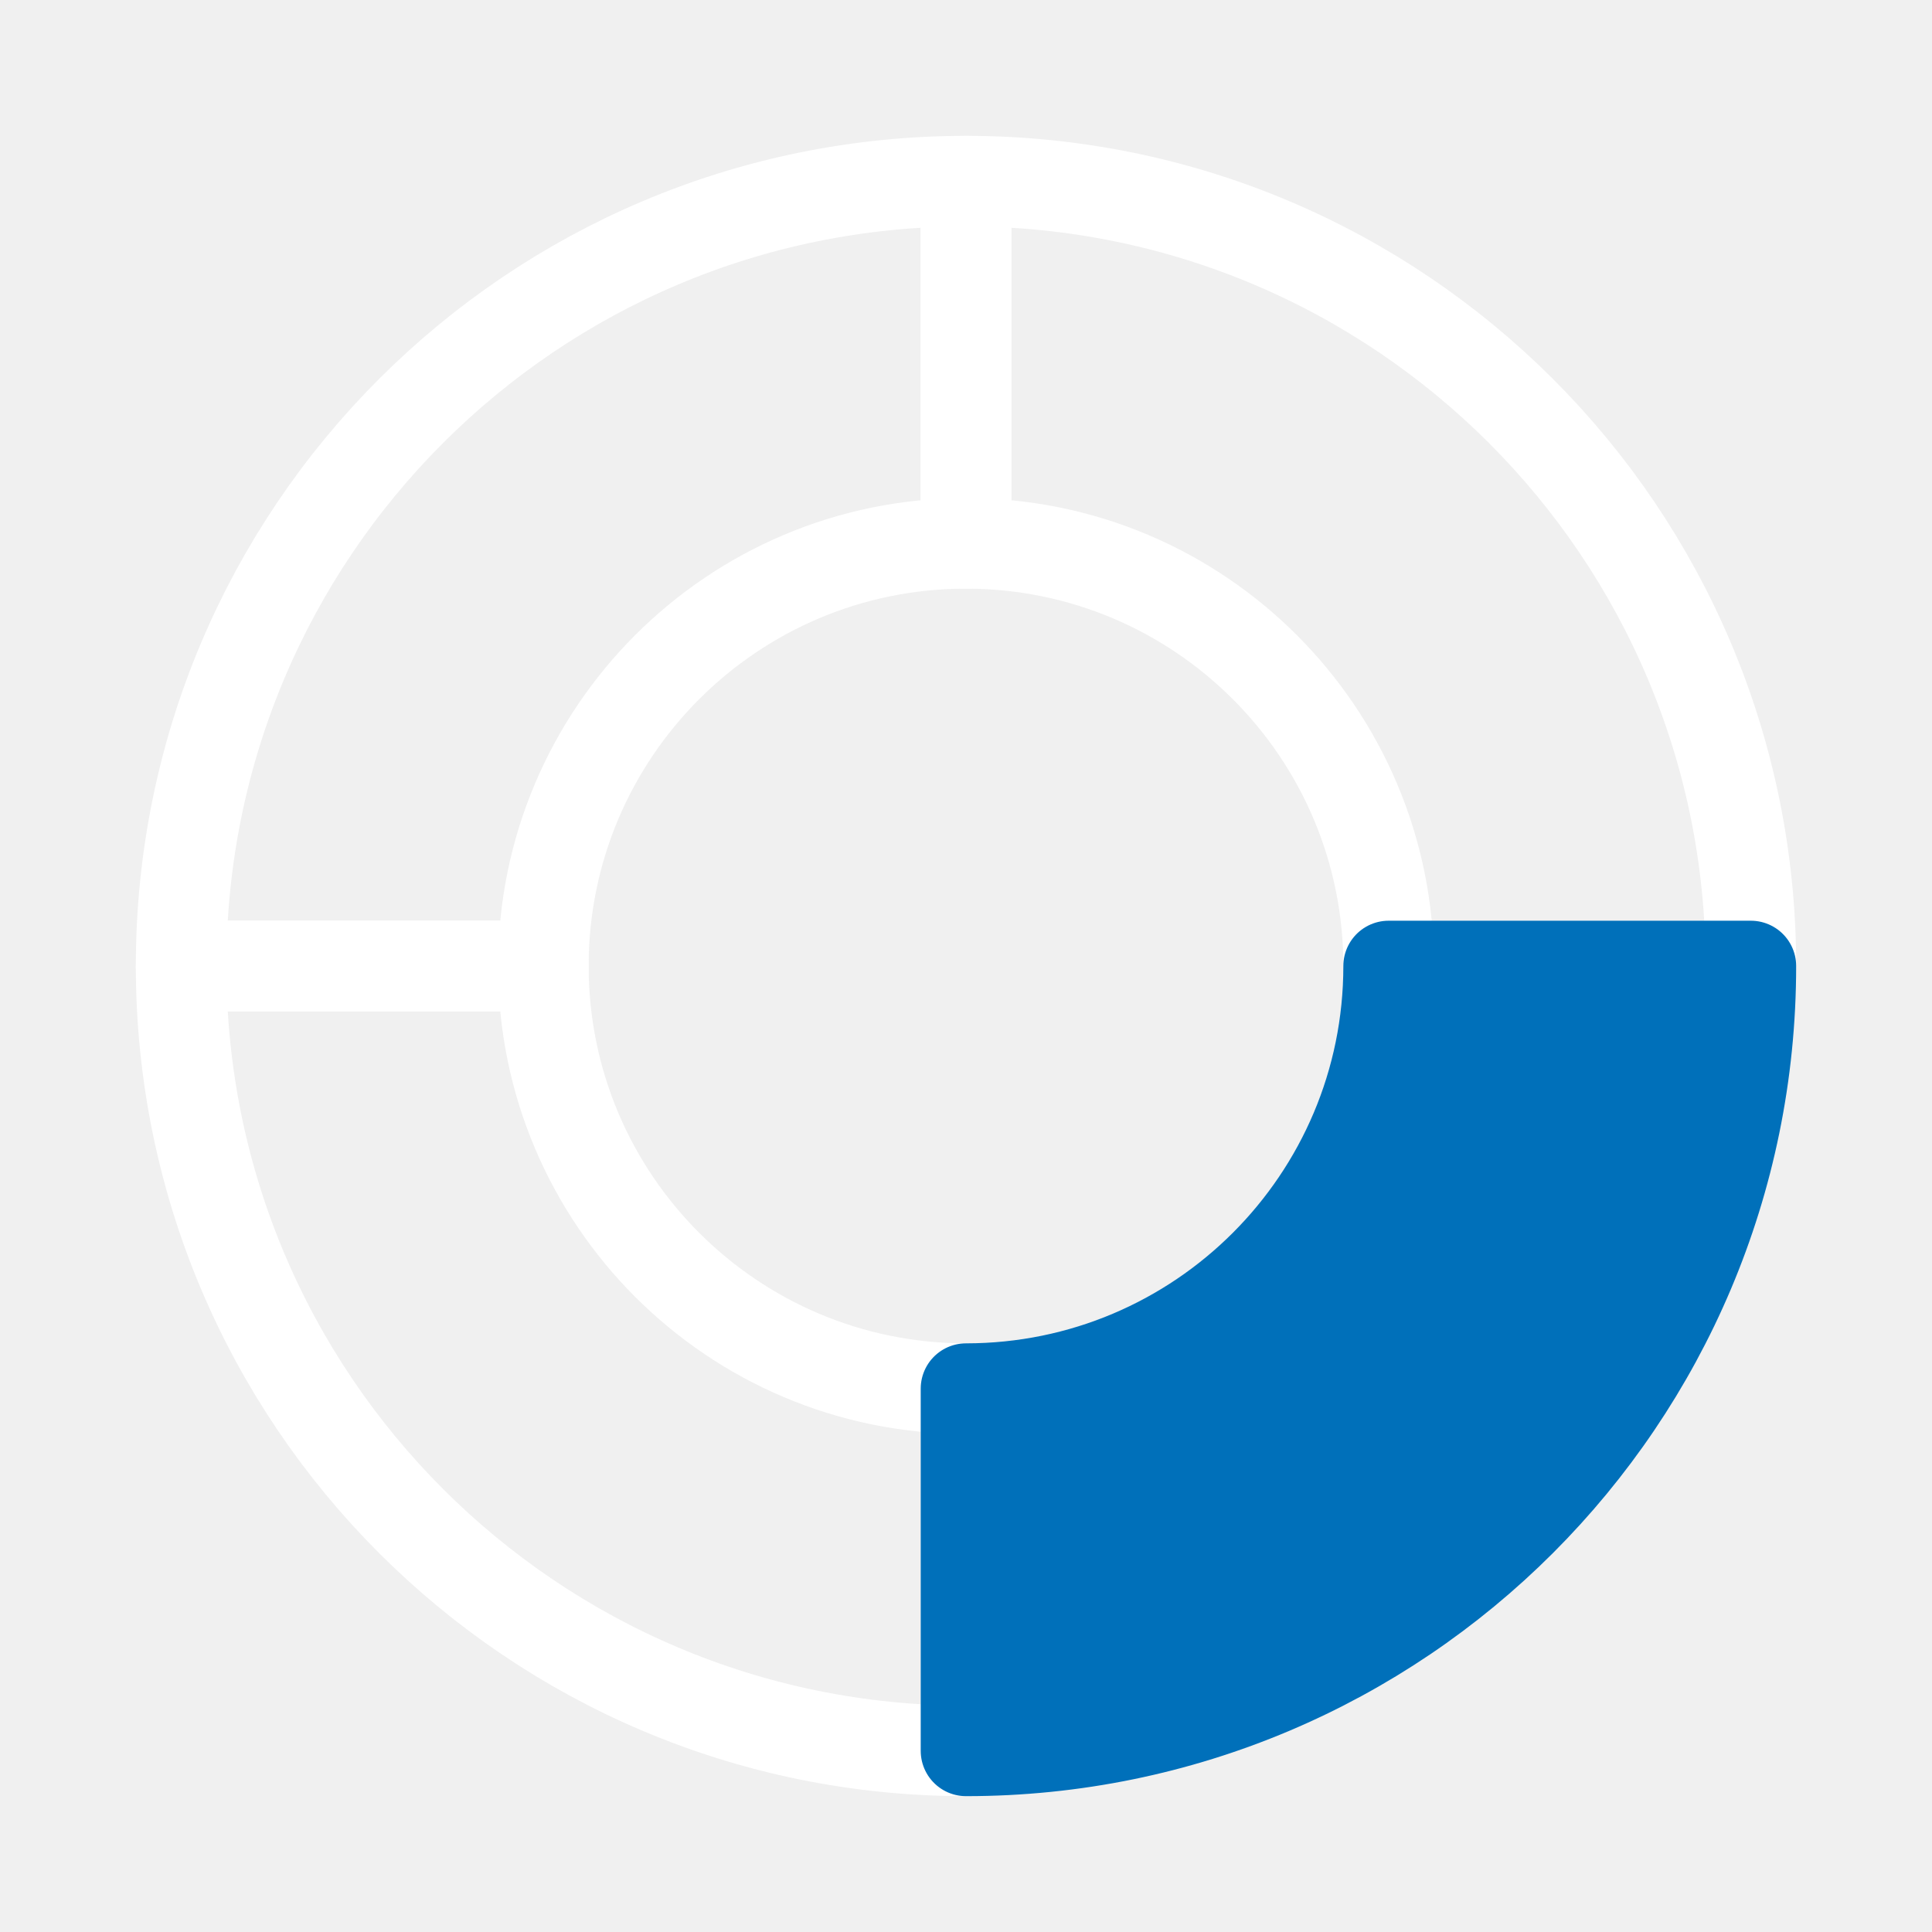
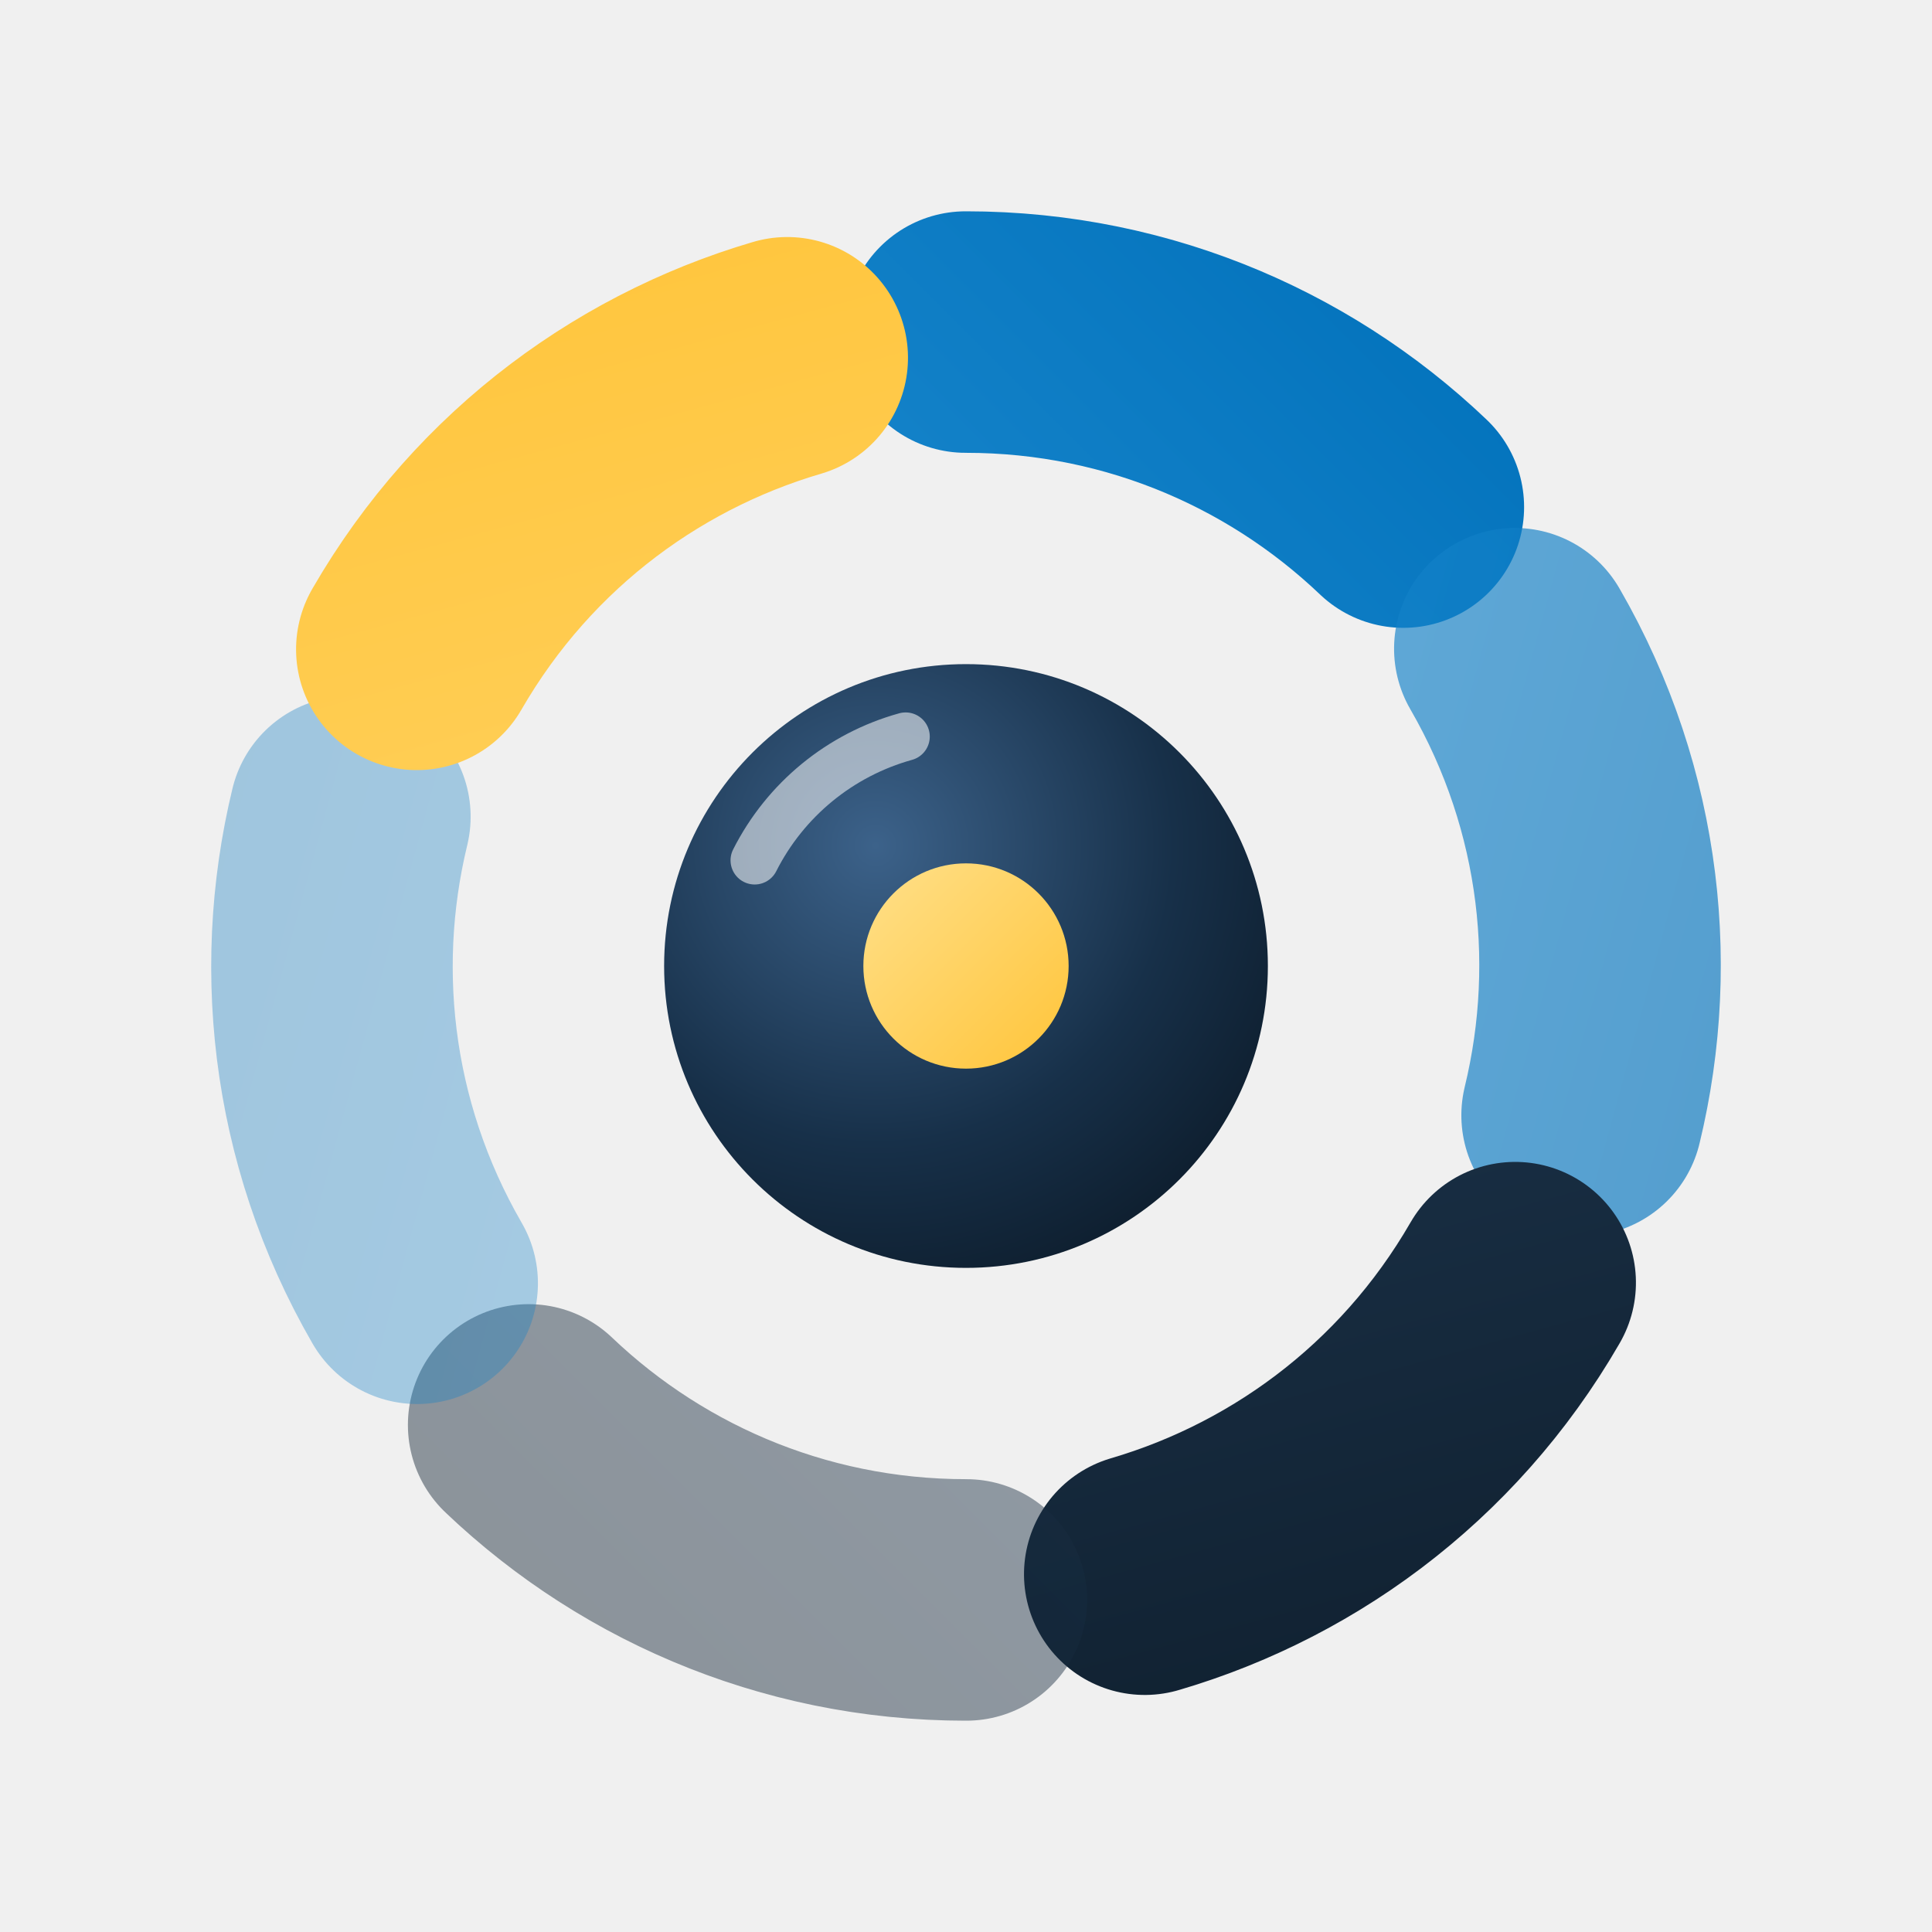
- <svg xmlns="http://www.w3.org/2000/svg" viewBox="0 0 32 32" width="16" height="16" fill="none">
-   <path d="M 16 3 A 13 13 0 0 0 3 16 L 9 16 A 7 7 0 0 1 16 9 Z" fill="none" stroke="#FFFFFF" stroke-width="1.5" stroke-linejoin="round" stroke-linecap="round" />
-   <path d="M 16 3 A 13 13 0 0 1 29 16 L 23 16 A 7 7 0 0 0 16 9 Z" fill="none" stroke="#FFFFFF" stroke-width="1.5" stroke-linejoin="round" stroke-linecap="round" />
-   <path d="M 3 16 A 13 13 0 0 0 16 29 L 16 23 A 7 7 0 0 1 9 16 Z" fill="none" stroke="#FFFFFF" stroke-width="1.5" stroke-linejoin="round" stroke-linecap="round" />
-   <path d="M 29 16 A 13 13 0 0 1 16 29 L 16 23 A 7 7 0 0 0 23 16 Z" fill="#0070BA" stroke="#0070BA" stroke-width="1.5" stroke-linejoin="round" stroke-linecap="round" />
+ <svg xmlns="http://www.w3.org/2000/svg" viewBox="-4 -4 64 64" width="16" height="16" fill="none">
+   <defs>
+     <linearGradient id="blue" x1="0" y1="0" x2="1" y2="1">
+       <stop offset="0" stop-color="#3AA6E6" />
+       <stop offset="1" stop-color="#0070BA" />
+     </linearGradient>
+     <linearGradient id="navy" x1="0" y1="0" x2="1" y2="1">
+       <stop offset="0" stop-color="#2A4A6B" />
+       <stop offset="1" stop-color="#0F1F2E" />
+     </linearGradient>
+     <linearGradient id="gold" x1="0" y1="0" x2="1" y2="1">
+       <stop offset="0" stop-color="#FFE08A" />
+       <stop offset="1" stop-color="#FFC439" />
+     </linearGradient>
+     <radialGradient id="core" cx="0.35" cy="0.3" r="0.9">
+       <stop offset="0" stop-color="#3C628A" />
+       <stop offset="0.55" stop-color="#173049" />
+       <stop offset="1" stop-color="#0A1622" />
+     </radialGradient>
+   </defs>
+   <g transform="rotate(-90 28 28)">
+     <circle cx="28" cy="28" r="21" stroke="url(#blue)" stroke-opacity="1" stroke-width="8" stroke-linecap="round" stroke-dasharray="15.99 115.96" />
+   </g>
+   <g transform="rotate(-30 28 28)">
+     <circle cx="28" cy="28" r="21" stroke="url(#blue)" stroke-opacity="0.66" stroke-width="8" stroke-linecap="round" stroke-dasharray="15.99 115.96" />
+   </g>
+   <g transform="rotate(30 28 28)">
+     <circle cx="28" cy="28" r="21" stroke="url(#navy)" stroke-opacity="1" stroke-width="8" stroke-linecap="round" stroke-dasharray="15.99 115.96" />
+   </g>
+   <g transform="rotate(90 28 28)">
+     <circle cx="28" cy="28" r="21" stroke="url(#navy)" stroke-opacity="0.45" stroke-width="8" stroke-linecap="round" stroke-dasharray="15.99 115.96" />
+   </g>
+   <g transform="rotate(150 28 28)">
+     <circle cx="28" cy="28" r="21" stroke="url(#blue)" stroke-opacity="0.34" stroke-width="8" stroke-linecap="round" stroke-dasharray="15.99 115.96" />
+   </g>
+   <g transform="rotate(210 28 28)">
+     <circle cx="28" cy="28" r="21" stroke="url(#gold)" stroke-opacity="1" stroke-width="8" stroke-linecap="round" stroke-dasharray="15.99 115.96" />
+   </g>
+   <circle cx="28" cy="28" r="10" fill="url(#core)" />
+   <path d="M 21 24.5 A 8 8 0 0 1 26 20.4" stroke="#fff" stroke-opacity="0.55" stroke-width="1.6" stroke-linecap="round" fill="none" />
+   <circle cx="28" cy="28" r="3.4" fill="url(#gold)" />
</svg>
